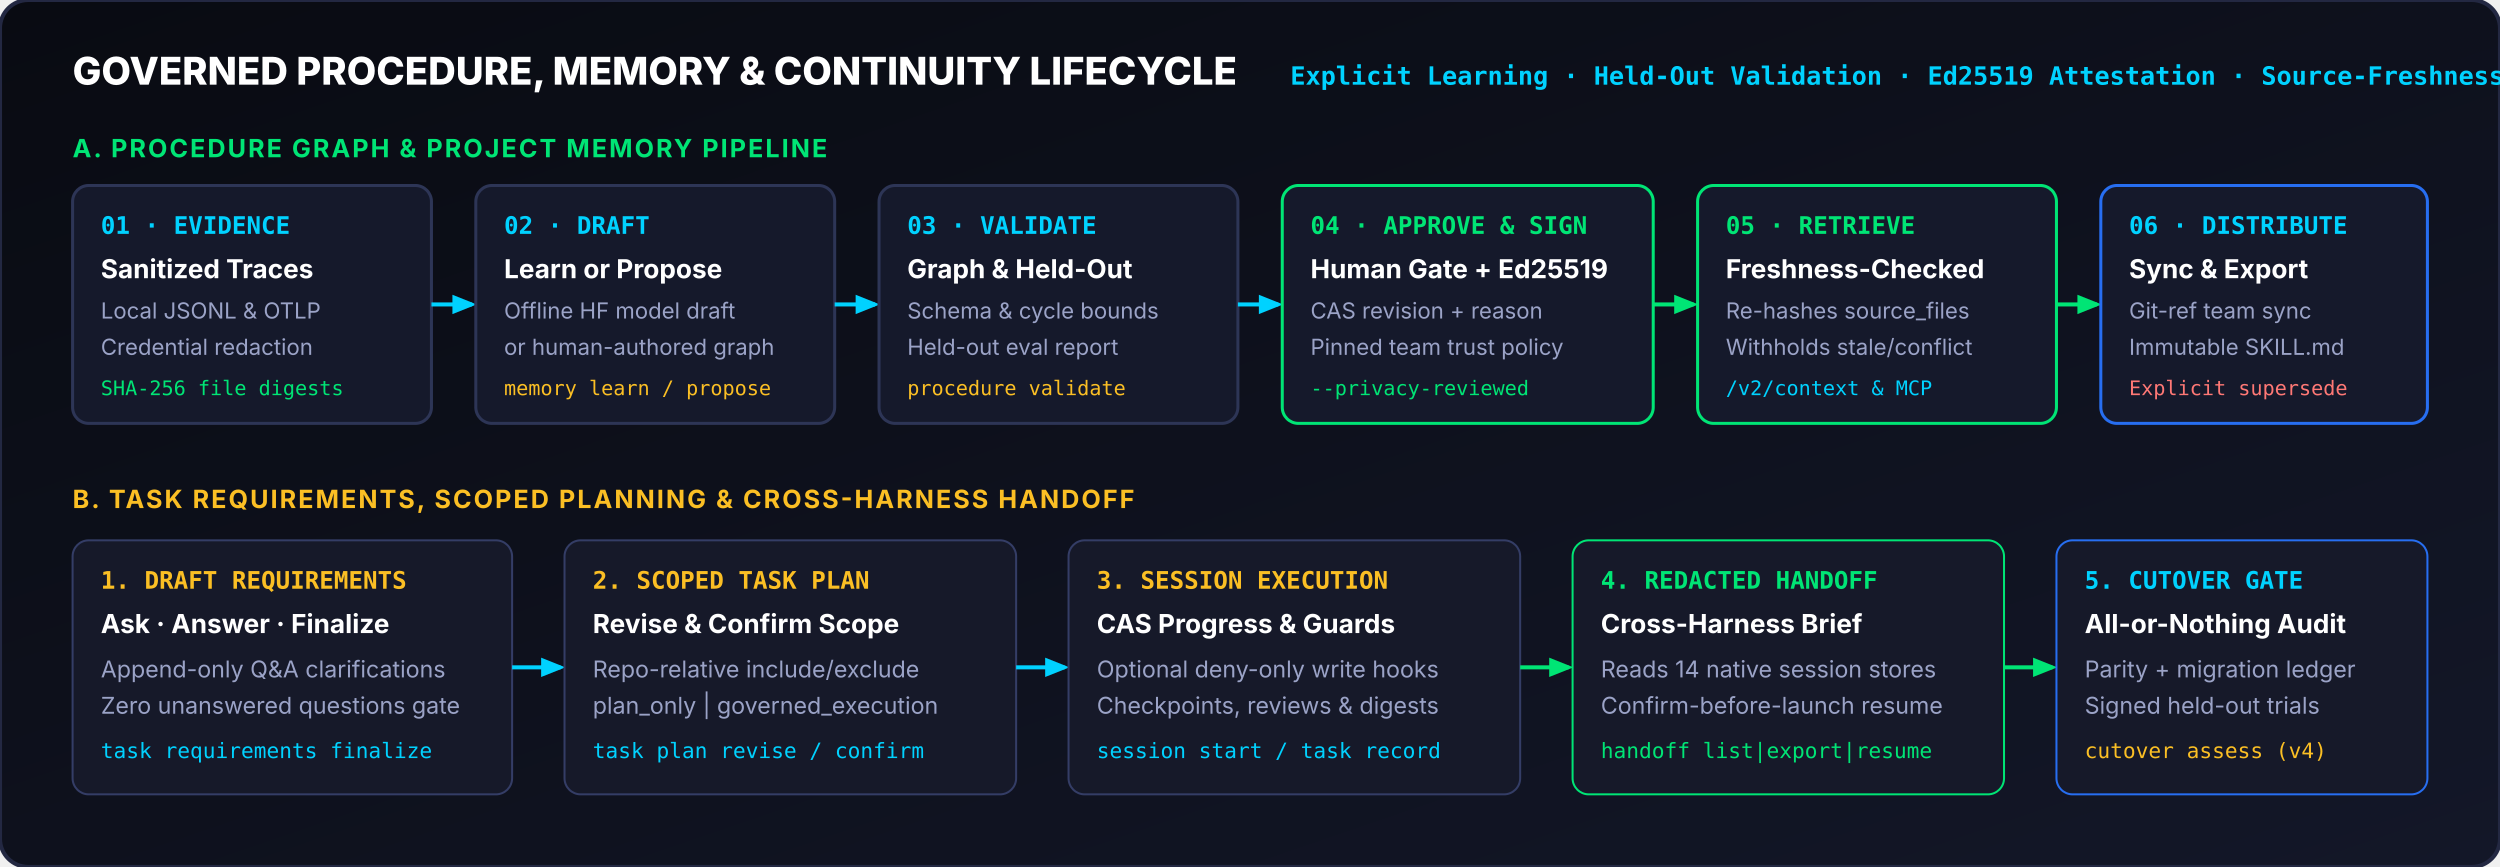
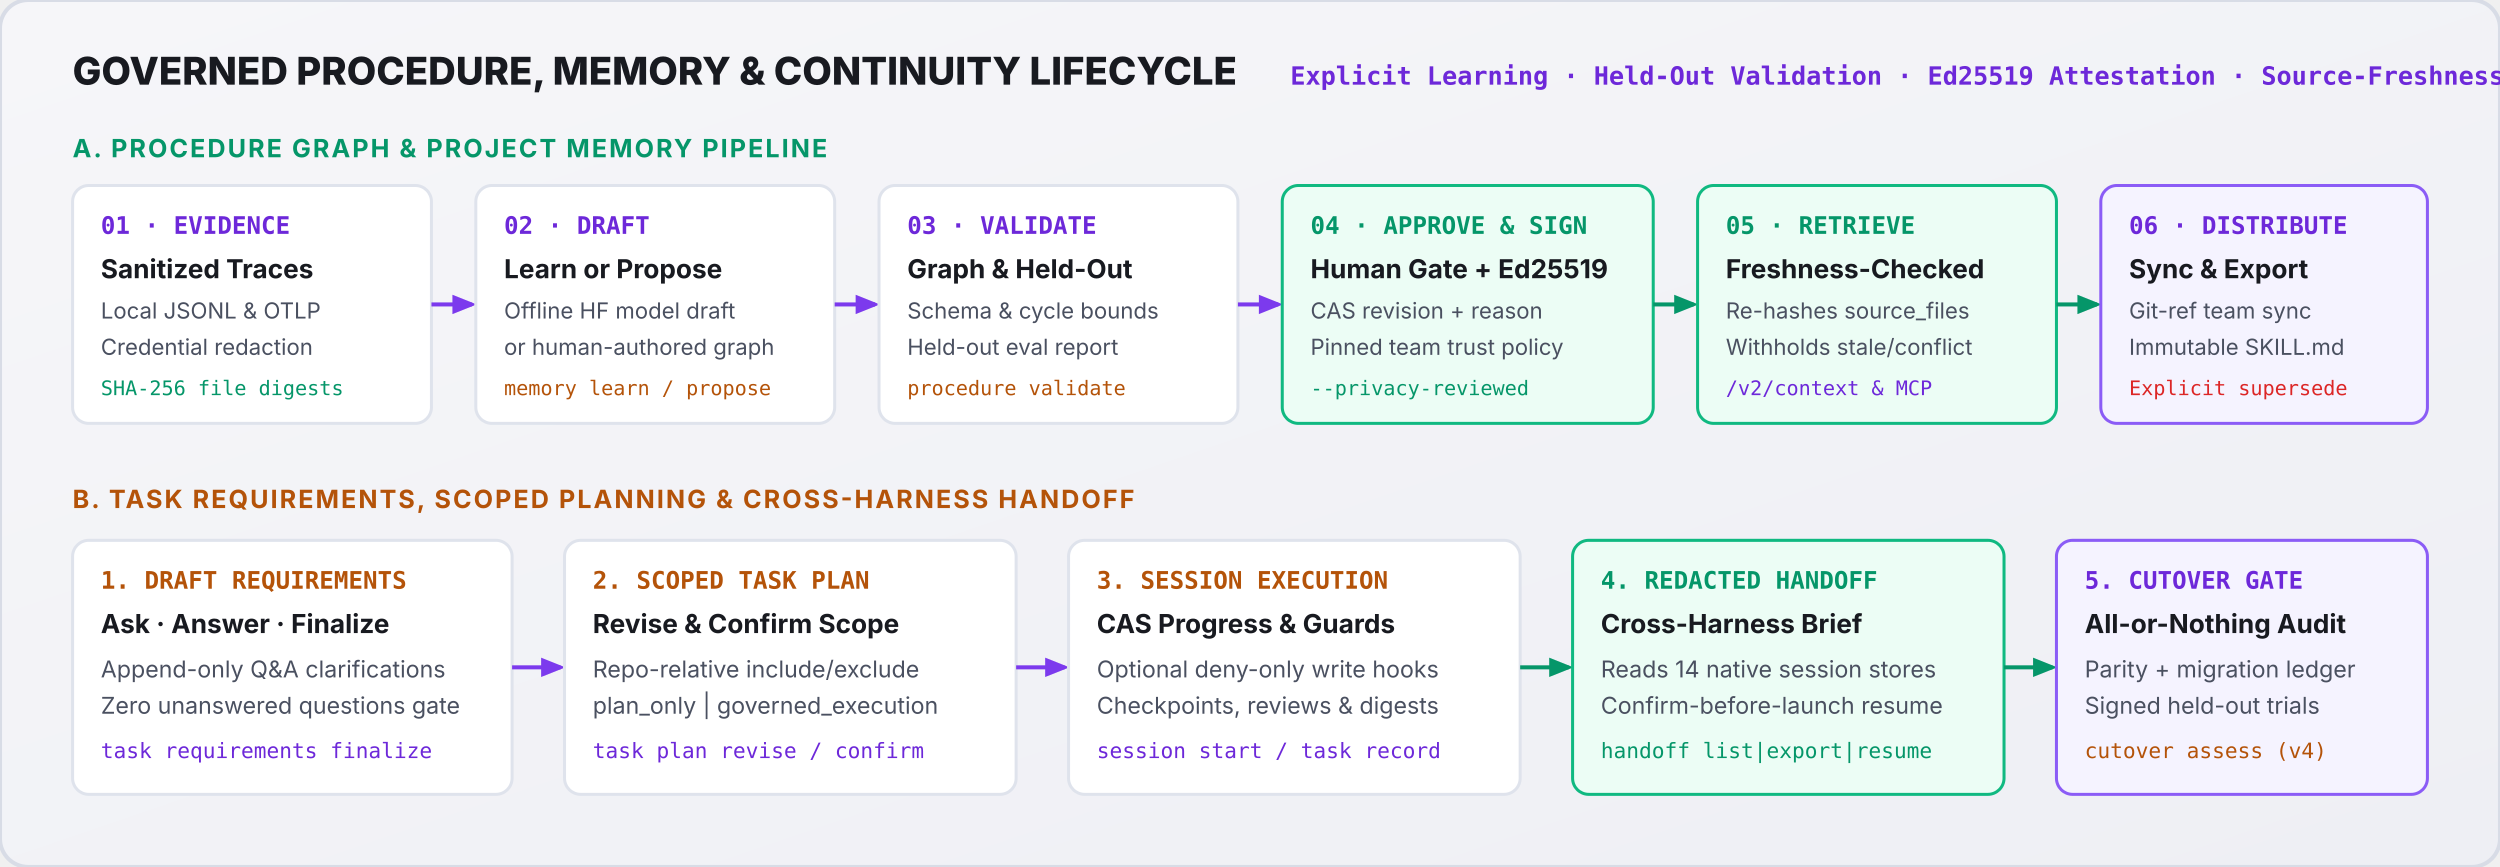
<svg xmlns="http://www.w3.org/2000/svg" viewBox="0 0 1240 430" width="100%" height="100%">
  <defs>
    <linearGradient id="bgLife" x1="0%" y1="0%" x2="100%" y2="100%">
-       <stop offset="0%" stop-color="#090b12" />
-       <stop offset="100%" stop-color="#131728" />
+       <stop offset="0%" stop-color="#F6F6F9" />
+       <stop offset="100%" stop-color="#EEEFF4" />
    </linearGradient>
-     <marker id="arrowCyan" viewBox="0 0 10 10" refX="8" refY="5" markerWidth="6" markerHeight="6" orient="auto-start-reverse">
-       <path d="M 0 1 L 10 5 L 0 9 z" fill="#00d2ff" />
+     <marker id="arrowViolet" viewBox="0 0 10 10" refX="8" refY="5" markerWidth="6" markerHeight="6" orient="auto-start-reverse">
+       <path d="M 0 1 L 10 5 L 0 9 z" fill="#7C3AED" />
    </marker>
    <marker id="arrowEmerald" viewBox="0 0 10 10" refX="8" refY="5" markerWidth="6" markerHeight="6" orient="auto-start-reverse">
-       <path d="M 0 1 L 10 5 L 0 9 z" fill="#00e575" />
+       <path d="M 0 1 L 10 5 L 0 9 z" fill="#059669" />
    </marker>
  </defs>
-   <rect width="1240" height="430" rx="14" fill="url(#bgLife)" stroke="#232842" stroke-width="2" />
-   <text x="36" y="42" fill="#ffffff" font-family="-apple-system, BlinkMacSystemFont, 'Segoe UI', sans-serif" font-weight="800" font-size="19">GOVERNED PROCEDURE, MEMORY &amp; CONTINUITY LIFECYCLE</text>
-   <text x="640" y="42" fill="#00d2ff" font-family="monospace" font-weight="600" font-size="12.5">Explicit Learning · Held-Out Validation · Ed25519 Attestation · Source-Freshness Gate</text>
-   <text x="36" y="78" fill="#00e575" font-family="-apple-system, sans-serif" font-weight="700" font-size="12.5" letter-spacing="1">A. PROCEDURE GRAPH &amp; PROJECT MEMORY PIPELINE</text>
+   <rect width="1240" height="430" rx="14" fill="url(#bgLife)" stroke="#D8DCE6" stroke-width="2" />
+   <text x="36" y="42" fill="#181A20" font-family="-apple-system, BlinkMacSystemFont, 'Segoe UI', sans-serif" font-weight="800" font-size="19">GOVERNED PROCEDURE, MEMORY &amp; CONTINUITY LIFECYCLE</text>
+   <text x="640" y="42" fill="#6D28D9" font-family="monospace" font-weight="600" font-size="12.5">Explicit Learning · Held-Out Validation · Ed25519 Attestation · Source-Freshness Gate</text>
+   <text x="36" y="78" fill="#059669" font-family="-apple-system, sans-serif" font-weight="700" font-size="12.5" letter-spacing="1">A. PROCEDURE GRAPH &amp; PROJECT MEMORY PIPELINE</text>
  <g transform="translate(36, 92)">
-     <rect width="178" height="118" rx="8" fill="#15192b" stroke="#2d3556" stroke-width="1.5" />
-     <text x="14" y="24" fill="#00d2ff" font-family="monospace" font-weight="700" font-size="12">01 · EVIDENCE</text>
-     <text x="14" y="46" fill="#ffffff" font-family="-apple-system, sans-serif" font-weight="700" font-size="13">Sanitized Traces</text>
-     <text x="14" y="66" fill="#9ba3c7" font-family="-apple-system, sans-serif" font-size="11">Local JSONL &amp; OTLP</text>
-     <text x="14" y="84" fill="#9ba3c7" font-family="-apple-system, sans-serif" font-size="11">Credential redaction</text>
-     <text x="14" y="104" fill="#00e575" font-family="monospace" font-size="10">SHA-256 file digests</text>
+     <rect width="178" height="118" rx="8" fill="#FFFFFF" stroke="#DFE3EC" stroke-width="1.5" />
+     <text x="14" y="24" fill="#6D28D9" font-family="monospace" font-weight="700" font-size="12">01 · EVIDENCE</text>
+     <text x="14" y="46" fill="#181A20" font-family="-apple-system, sans-serif" font-weight="700" font-size="13">Sanitized Traces</text>
+     <text x="14" y="66" fill="#4A5060" font-family="-apple-system, sans-serif" font-size="11">Local JSONL &amp; OTLP</text>
+     <text x="14" y="84" fill="#4A5060" font-family="-apple-system, sans-serif" font-size="11">Credential redaction</text>
+     <text x="14" y="104" fill="#059669" font-family="monospace" font-size="10">SHA-256 file digests</text>
  </g>
-   <line x1="214" y1="151" x2="234" y2="151" stroke="#00d2ff" stroke-width="2" marker-end="url(#arrowCyan)" />
+   <line x1="214" y1="151" x2="234" y2="151" stroke="#7C3AED" stroke-width="2" marker-end="url(#arrowViolet)" />
  <g transform="translate(236, 92)">
-     <rect width="178" height="118" rx="8" fill="#15192b" stroke="#2d3556" stroke-width="1.5" />
-     <text x="14" y="24" fill="#00d2ff" font-family="monospace" font-weight="700" font-size="12">02 · DRAFT</text>
-     <text x="14" y="46" fill="#ffffff" font-family="-apple-system, sans-serif" font-weight="700" font-size="13">Learn or Propose</text>
-     <text x="14" y="66" fill="#9ba3c7" font-family="-apple-system, sans-serif" font-size="11">Offline HF model draft</text>
-     <text x="14" y="84" fill="#9ba3c7" font-family="-apple-system, sans-serif" font-size="11">or human-authored graph</text>
-     <text x="14" y="104" fill="#fbbf24" font-family="monospace" font-size="10">memory learn / propose</text>
+     <rect width="178" height="118" rx="8" fill="#FFFFFF" stroke="#DFE3EC" stroke-width="1.5" />
+     <text x="14" y="24" fill="#6D28D9" font-family="monospace" font-weight="700" font-size="12">02 · DRAFT</text>
+     <text x="14" y="46" fill="#181A20" font-family="-apple-system, sans-serif" font-weight="700" font-size="13">Learn or Propose</text>
+     <text x="14" y="66" fill="#4A5060" font-family="-apple-system, sans-serif" font-size="11">Offline HF model draft</text>
+     <text x="14" y="84" fill="#4A5060" font-family="-apple-system, sans-serif" font-size="11">or human-authored graph</text>
+     <text x="14" y="104" fill="#B45309" font-family="monospace" font-size="10">memory learn / propose</text>
  </g>
-   <line x1="414" y1="151" x2="434" y2="151" stroke="#00d2ff" stroke-width="2" marker-end="url(#arrowCyan)" />
+   <line x1="414" y1="151" x2="434" y2="151" stroke="#7C3AED" stroke-width="2" marker-end="url(#arrowViolet)" />
  <g transform="translate(436, 92)">
-     <rect width="178" height="118" rx="8" fill="#15192b" stroke="#2d3556" stroke-width="1.5" />
-     <text x="14" y="24" fill="#00d2ff" font-family="monospace" font-weight="700" font-size="12">03 · VALIDATE</text>
-     <text x="14" y="46" fill="#ffffff" font-family="-apple-system, sans-serif" font-weight="700" font-size="13">Graph &amp; Held-Out</text>
-     <text x="14" y="66" fill="#9ba3c7" font-family="-apple-system, sans-serif" font-size="11">Schema &amp; cycle bounds</text>
-     <text x="14" y="84" fill="#9ba3c7" font-family="-apple-system, sans-serif" font-size="11">Held-out eval report</text>
-     <text x="14" y="104" fill="#fbbf24" font-family="monospace" font-size="10">procedure validate</text>
+     <rect width="178" height="118" rx="8" fill="#FFFFFF" stroke="#DFE3EC" stroke-width="1.5" />
+     <text x="14" y="24" fill="#6D28D9" font-family="monospace" font-weight="700" font-size="12">03 · VALIDATE</text>
+     <text x="14" y="46" fill="#181A20" font-family="-apple-system, sans-serif" font-weight="700" font-size="13">Graph &amp; Held-Out</text>
+     <text x="14" y="66" fill="#4A5060" font-family="-apple-system, sans-serif" font-size="11">Schema &amp; cycle bounds</text>
+     <text x="14" y="84" fill="#4A5060" font-family="-apple-system, sans-serif" font-size="11">Held-out eval report</text>
+     <text x="14" y="104" fill="#B45309" font-family="monospace" font-size="10">procedure validate</text>
  </g>
-   <line x1="614" y1="151" x2="634" y2="151" stroke="#00d2ff" stroke-width="2" marker-end="url(#arrowCyan)" />
+   <line x1="614" y1="151" x2="634" y2="151" stroke="#7C3AED" stroke-width="2" marker-end="url(#arrowViolet)" />
  <g transform="translate(636, 92)">
-     <rect width="184" height="118" rx="8" fill="#15192b" stroke="#00e575" stroke-width="1.5" />
-     <text x="14" y="24" fill="#00e575" font-family="monospace" font-weight="700" font-size="12">04 · APPROVE &amp; SIGN</text>
-     <text x="14" y="46" fill="#ffffff" font-family="-apple-system, sans-serif" font-weight="700" font-size="13">Human Gate + Ed25519</text>
-     <text x="14" y="66" fill="#9ba3c7" font-family="-apple-system, sans-serif" font-size="11">CAS revision + reason</text>
-     <text x="14" y="84" fill="#9ba3c7" font-family="-apple-system, sans-serif" font-size="11">Pinned team trust policy</text>
-     <text x="14" y="104" fill="#00e575" font-family="monospace" font-size="10">--privacy-reviewed</text>
+     <rect width="184" height="118" rx="8" fill="#ECFDF5" stroke="#10B981" stroke-width="1.5" />
+     <text x="14" y="24" fill="#059669" font-family="monospace" font-weight="700" font-size="12">04 · APPROVE &amp; SIGN</text>
+     <text x="14" y="46" fill="#181A20" font-family="-apple-system, sans-serif" font-weight="700" font-size="13">Human Gate + Ed25519</text>
+     <text x="14" y="66" fill="#4A5060" font-family="-apple-system, sans-serif" font-size="11">CAS revision + reason</text>
+     <text x="14" y="84" fill="#4A5060" font-family="-apple-system, sans-serif" font-size="11">Pinned team trust policy</text>
+     <text x="14" y="104" fill="#059669" font-family="monospace" font-size="10">--privacy-reviewed</text>
  </g>
-   <line x1="820" y1="151" x2="840" y2="151" stroke="#00e575" stroke-width="2" marker-end="url(#arrowEmerald)" />
+   <line x1="820" y1="151" x2="840" y2="151" stroke="#059669" stroke-width="2" marker-end="url(#arrowEmerald)" />
  <g transform="translate(842, 92)">
-     <rect width="178" height="118" rx="8" fill="#15192b" stroke="#00e575" stroke-width="1.5" />
-     <text x="14" y="24" fill="#00e575" font-family="monospace" font-weight="700" font-size="12">05 · RETRIEVE</text>
-     <text x="14" y="46" fill="#ffffff" font-family="-apple-system, sans-serif" font-weight="700" font-size="13">Freshness-Checked</text>
-     <text x="14" y="66" fill="#9ba3c7" font-family="-apple-system, sans-serif" font-size="11">Re-hashes source_files</text>
-     <text x="14" y="84" fill="#9ba3c7" font-family="-apple-system, sans-serif" font-size="11">Withholds stale/conflict</text>
-     <text x="14" y="104" fill="#00d2ff" font-family="monospace" font-size="10">/v2/context &amp; MCP</text>
+     <rect width="178" height="118" rx="8" fill="#ECFDF5" stroke="#10B981" stroke-width="1.5" />
+     <text x="14" y="24" fill="#059669" font-family="monospace" font-weight="700" font-size="12">05 · RETRIEVE</text>
+     <text x="14" y="46" fill="#181A20" font-family="-apple-system, sans-serif" font-weight="700" font-size="13">Freshness-Checked</text>
+     <text x="14" y="66" fill="#4A5060" font-family="-apple-system, sans-serif" font-size="11">Re-hashes source_files</text>
+     <text x="14" y="84" fill="#4A5060" font-family="-apple-system, sans-serif" font-size="11">Withholds stale/conflict</text>
+     <text x="14" y="104" fill="#6D28D9" font-family="monospace" font-size="10">/v2/context &amp; MCP</text>
  </g>
-   <line x1="1020" y1="151" x2="1040" y2="151" stroke="#00e575" stroke-width="2" marker-end="url(#arrowEmerald)" />
+   <line x1="1020" y1="151" x2="1040" y2="151" stroke="#059669" stroke-width="2" marker-end="url(#arrowEmerald)" />
  <g transform="translate(1042, 92)">
-     <rect width="162" height="118" rx="8" fill="#15192b" stroke="#276ef1" stroke-width="1.5" />
-     <text x="14" y="24" fill="#00d2ff" font-family="monospace" font-weight="700" font-size="12">06 · DISTRIBUTE</text>
-     <text x="14" y="46" fill="#ffffff" font-family="-apple-system, sans-serif" font-weight="700" font-size="13">Sync &amp; Export</text>
-     <text x="14" y="66" fill="#9ba3c7" font-family="-apple-system, sans-serif" font-size="11">Git-ref team sync</text>
-     <text x="14" y="84" fill="#9ba3c7" font-family="-apple-system, sans-serif" font-size="11">Immutable SKILL.md</text>
-     <text x="14" y="104" fill="#ff7875" font-family="monospace" font-size="10">Explicit supersede</text>
+     <rect width="162" height="118" rx="8" fill="#F5F3FF" stroke="#8B5CF6" stroke-width="1.5" />
+     <text x="14" y="24" fill="#6D28D9" font-family="monospace" font-weight="700" font-size="12">06 · DISTRIBUTE</text>
+     <text x="14" y="46" fill="#181A20" font-family="-apple-system, sans-serif" font-weight="700" font-size="13">Sync &amp; Export</text>
+     <text x="14" y="66" fill="#4A5060" font-family="-apple-system, sans-serif" font-size="11">Git-ref team sync</text>
+     <text x="14" y="84" fill="#4A5060" font-family="-apple-system, sans-serif" font-size="11">Immutable SKILL.md</text>
+     <text x="14" y="104" fill="#DC2626" font-family="monospace" font-size="10">Explicit supersede</text>
  </g>
-   <text x="36" y="252" fill="#fbbf24" font-family="-apple-system, sans-serif" font-weight="700" font-size="12.5" letter-spacing="1">B. TASK REQUIREMENTS, SCOPED PLANNING &amp; CROSS-HARNESS HANDOFF</text>
+   <text x="36" y="252" fill="#B45309" font-family="-apple-system, sans-serif" font-weight="700" font-size="12.5" letter-spacing="1">B. TASK REQUIREMENTS, SCOPED PLANNING &amp; CROSS-HARNESS HANDOFF</text>
  <g transform="translate(36, 268)">
-     <rect width="218" height="126" rx="8" fill="#161929" stroke="#343d66" />
-     <text x="14" y="24" fill="#fbbf24" font-family="monospace" font-weight="700" font-size="12">1. DRAFT REQUIREMENTS</text>
-     <text x="14" y="46" fill="#ffffff" font-family="-apple-system, sans-serif" font-weight="700" font-size="13">Ask · Answer · Finalize</text>
-     <text x="14" y="68" fill="#9ba3c7" font-family="-apple-system, sans-serif" font-size="11.5">Append-only Q&amp;A clarifications</text>
-     <text x="14" y="86" fill="#9ba3c7" font-family="-apple-system, sans-serif" font-size="11.5">Zero unanswered questions gate</text>
-     <text x="14" y="108" fill="#00d2ff" font-family="monospace" font-size="10.5">task requirements finalize</text>
+     <rect width="218" height="126" rx="8" fill="#FFFFFF" stroke="#DFE3EC" stroke-width="1.5" />
+     <text x="14" y="24" fill="#B45309" font-family="monospace" font-weight="700" font-size="12">1. DRAFT REQUIREMENTS</text>
+     <text x="14" y="46" fill="#181A20" font-family="-apple-system, sans-serif" font-weight="700" font-size="13">Ask · Answer · Finalize</text>
+     <text x="14" y="68" fill="#4A5060" font-family="-apple-system, sans-serif" font-size="11.5">Append-only Q&amp;A clarifications</text>
+     <text x="14" y="86" fill="#4A5060" font-family="-apple-system, sans-serif" font-size="11.5">Zero unanswered questions gate</text>
+     <text x="14" y="108" fill="#6D28D9" font-family="monospace" font-size="10.5">task requirements finalize</text>
  </g>
-   <line x1="254" y1="331" x2="278" y2="331" stroke="#00d2ff" stroke-width="2" marker-end="url(#arrowCyan)" />
+   <line x1="254" y1="331" x2="278" y2="331" stroke="#7C3AED" stroke-width="2" marker-end="url(#arrowViolet)" />
  <g transform="translate(280, 268)">
-     <rect width="224" height="126" rx="8" fill="#161929" stroke="#343d66" />
-     <text x="14" y="24" fill="#fbbf24" font-family="monospace" font-weight="700" font-size="12">2. SCOPED TASK PLAN</text>
-     <text x="14" y="46" fill="#ffffff" font-family="-apple-system, sans-serif" font-weight="700" font-size="13">Revise &amp; Confirm Scope</text>
-     <text x="14" y="68" fill="#9ba3c7" font-family="-apple-system, sans-serif" font-size="11.5">Repo-relative include/exclude</text>
-     <text x="14" y="86" fill="#9ba3c7" font-family="-apple-system, sans-serif" font-size="11.5">plan_only | governed_execution</text>
-     <text x="14" y="108" fill="#00d2ff" font-family="monospace" font-size="10.5">task plan revise / confirm</text>
+     <rect width="224" height="126" rx="8" fill="#FFFFFF" stroke="#DFE3EC" stroke-width="1.5" />
+     <text x="14" y="24" fill="#B45309" font-family="monospace" font-weight="700" font-size="12">2. SCOPED TASK PLAN</text>
+     <text x="14" y="46" fill="#181A20" font-family="-apple-system, sans-serif" font-weight="700" font-size="13">Revise &amp; Confirm Scope</text>
+     <text x="14" y="68" fill="#4A5060" font-family="-apple-system, sans-serif" font-size="11.5">Repo-relative include/exclude</text>
+     <text x="14" y="86" fill="#4A5060" font-family="-apple-system, sans-serif" font-size="11.5">plan_only | governed_execution</text>
+     <text x="14" y="108" fill="#6D28D9" font-family="monospace" font-size="10.5">task plan revise / confirm</text>
  </g>
-   <line x1="504" y1="331" x2="528" y2="331" stroke="#00d2ff" stroke-width="2" marker-end="url(#arrowCyan)" />
+   <line x1="504" y1="331" x2="528" y2="331" stroke="#7C3AED" stroke-width="2" marker-end="url(#arrowViolet)" />
  <g transform="translate(530, 268)">
-     <rect width="224" height="126" rx="8" fill="#161929" stroke="#343d66" />
-     <text x="14" y="24" fill="#fbbf24" font-family="monospace" font-weight="700" font-size="12">3. SESSION EXECUTION</text>
-     <text x="14" y="46" fill="#ffffff" font-family="-apple-system, sans-serif" font-weight="700" font-size="13">CAS Progress &amp; Guards</text>
-     <text x="14" y="68" fill="#9ba3c7" font-family="-apple-system, sans-serif" font-size="11.5">Optional deny-only write hooks</text>
-     <text x="14" y="86" fill="#9ba3c7" font-family="-apple-system, sans-serif" font-size="11.5">Checkpoints, reviews &amp; digests</text>
-     <text x="14" y="108" fill="#00d2ff" font-family="monospace" font-size="10.5">session start / task record</text>
+     <rect width="224" height="126" rx="8" fill="#FFFFFF" stroke="#DFE3EC" stroke-width="1.5" />
+     <text x="14" y="24" fill="#B45309" font-family="monospace" font-weight="700" font-size="12">3. SESSION EXECUTION</text>
+     <text x="14" y="46" fill="#181A20" font-family="-apple-system, sans-serif" font-weight="700" font-size="13">CAS Progress &amp; Guards</text>
+     <text x="14" y="68" fill="#4A5060" font-family="-apple-system, sans-serif" font-size="11.5">Optional deny-only write hooks</text>
+     <text x="14" y="86" fill="#4A5060" font-family="-apple-system, sans-serif" font-size="11.5">Checkpoints, reviews &amp; digests</text>
+     <text x="14" y="108" fill="#6D28D9" font-family="monospace" font-size="10.5">session start / task record</text>
  </g>
-   <line x1="754" y1="331" x2="778" y2="331" stroke="#00e575" stroke-width="2" marker-end="url(#arrowEmerald)" />
+   <line x1="754" y1="331" x2="778" y2="331" stroke="#059669" stroke-width="2" marker-end="url(#arrowEmerald)" />
  <g transform="translate(780, 268)">
-     <rect width="214" height="126" rx="8" fill="#161929" stroke="#00e575" />
-     <text x="14" y="24" fill="#00e575" font-family="monospace" font-weight="700" font-size="12">4. REDACTED HANDOFF</text>
-     <text x="14" y="46" fill="#ffffff" font-family="-apple-system, sans-serif" font-weight="700" font-size="13">Cross-Harness Brief</text>
-     <text x="14" y="68" fill="#9ba3c7" font-family="-apple-system, sans-serif" font-size="11.5">Reads 14 native session stores</text>
-     <text x="14" y="86" fill="#9ba3c7" font-family="-apple-system, sans-serif" font-size="11.5">Confirm-before-launch resume</text>
-     <text x="14" y="108" fill="#00e575" font-family="monospace" font-size="10.5">handoff list|export|resume</text>
+     <rect width="214" height="126" rx="8" fill="#ECFDF5" stroke="#10B981" stroke-width="1.5" />
+     <text x="14" y="24" fill="#059669" font-family="monospace" font-weight="700" font-size="12">4. REDACTED HANDOFF</text>
+     <text x="14" y="46" fill="#181A20" font-family="-apple-system, sans-serif" font-weight="700" font-size="13">Cross-Harness Brief</text>
+     <text x="14" y="68" fill="#4A5060" font-family="-apple-system, sans-serif" font-size="11.5">Reads 14 native session stores</text>
+     <text x="14" y="86" fill="#4A5060" font-family="-apple-system, sans-serif" font-size="11.5">Confirm-before-launch resume</text>
+     <text x="14" y="108" fill="#059669" font-family="monospace" font-size="10.5">handoff list|export|resume</text>
  </g>
-   <line x1="994" y1="331" x2="1018" y2="331" stroke="#00e575" stroke-width="2" marker-end="url(#arrowEmerald)" />
+   <line x1="994" y1="331" x2="1018" y2="331" stroke="#059669" stroke-width="2" marker-end="url(#arrowEmerald)" />
  <g transform="translate(1020, 268)">
-     <rect width="184" height="126" rx="8" fill="#161929" stroke="#276ef1" />
-     <text x="14" y="24" fill="#00d2ff" font-family="monospace" font-weight="700" font-size="12">5. CUTOVER GATE</text>
-     <text x="14" y="46" fill="#ffffff" font-family="-apple-system, sans-serif" font-weight="700" font-size="13">All-or-Nothing Audit</text>
-     <text x="14" y="68" fill="#9ba3c7" font-family="-apple-system, sans-serif" font-size="11.5">Parity + migration ledger</text>
-     <text x="14" y="86" fill="#9ba3c7" font-family="-apple-system, sans-serif" font-size="11.5">Signed held-out trials</text>
-     <text x="14" y="108" fill="#fbbf24" font-family="monospace" font-size="10.5">cutover assess (v4)</text>
+     <rect width="184" height="126" rx="8" fill="#F5F3FF" stroke="#8B5CF6" stroke-width="1.5" />
+     <text x="14" y="24" fill="#6D28D9" font-family="monospace" font-weight="700" font-size="12">5. CUTOVER GATE</text>
+     <text x="14" y="46" fill="#181A20" font-family="-apple-system, sans-serif" font-weight="700" font-size="13">All-or-Nothing Audit</text>
+     <text x="14" y="68" fill="#4A5060" font-family="-apple-system, sans-serif" font-size="11.5">Parity + migration ledger</text>
+     <text x="14" y="86" fill="#4A5060" font-family="-apple-system, sans-serif" font-size="11.5">Signed held-out trials</text>
+     <text x="14" y="108" fill="#B45309" font-family="monospace" font-size="10.5">cutover assess (v4)</text>
  </g>
</svg>
